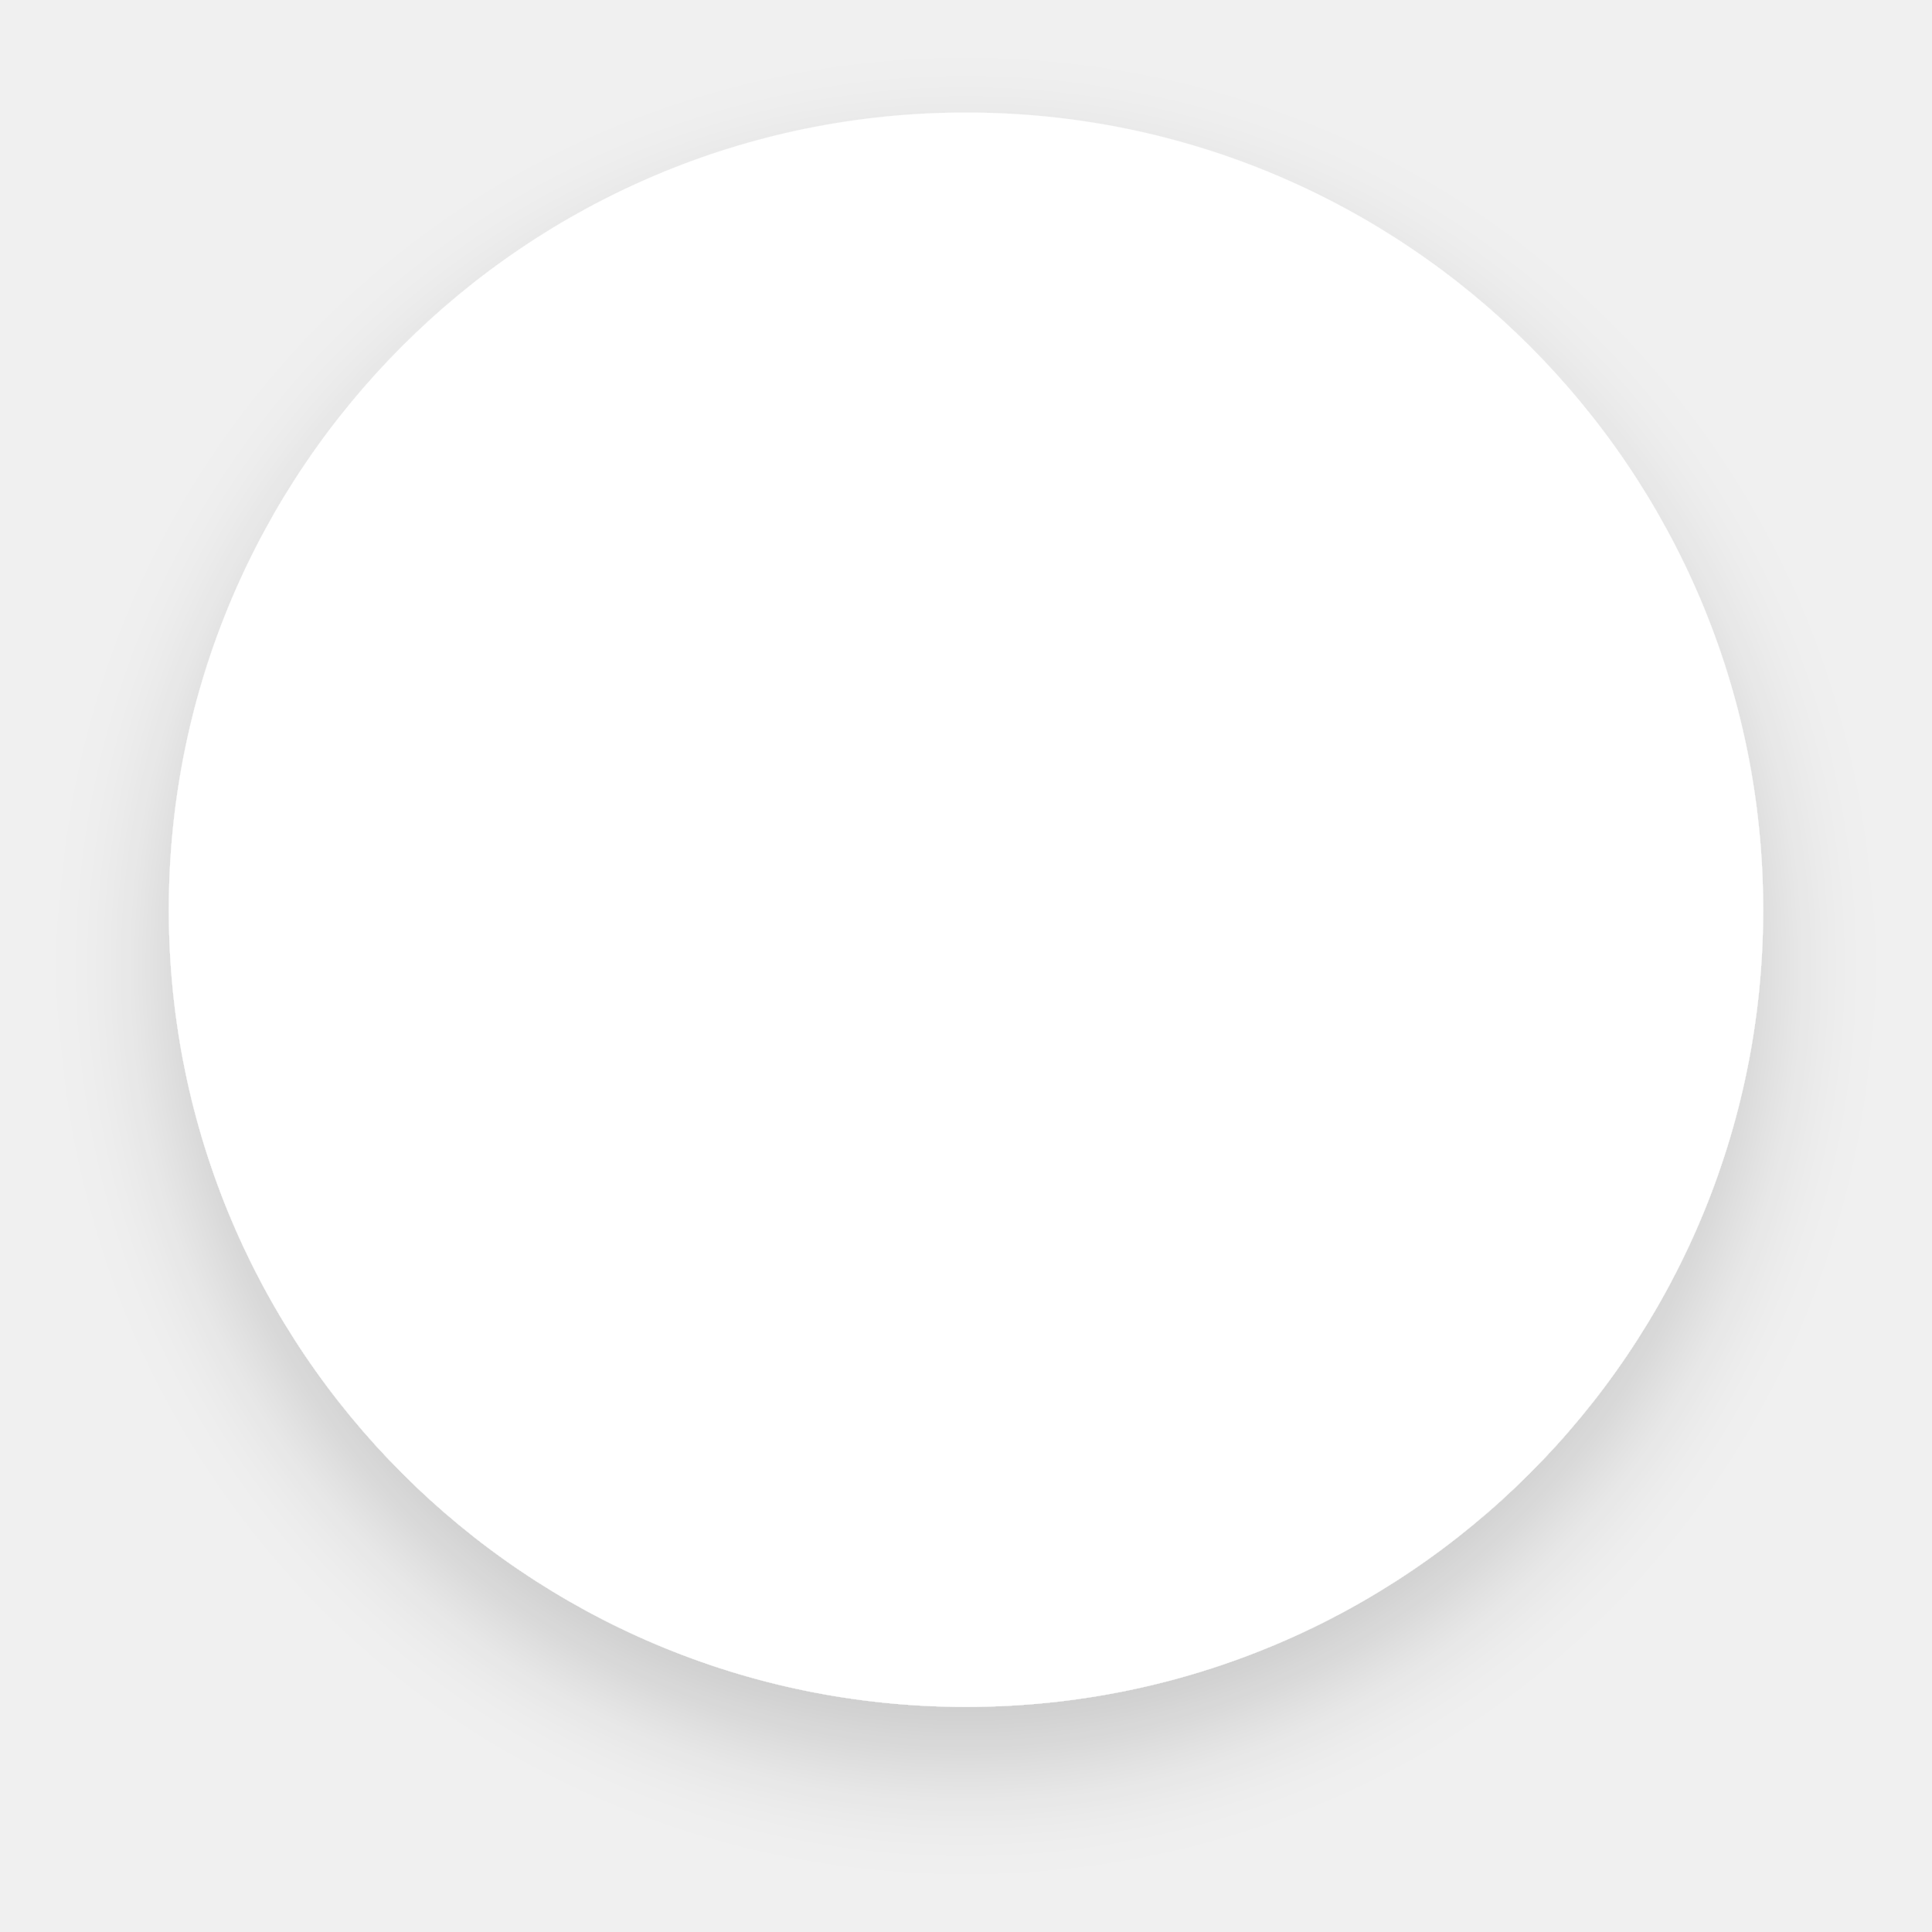
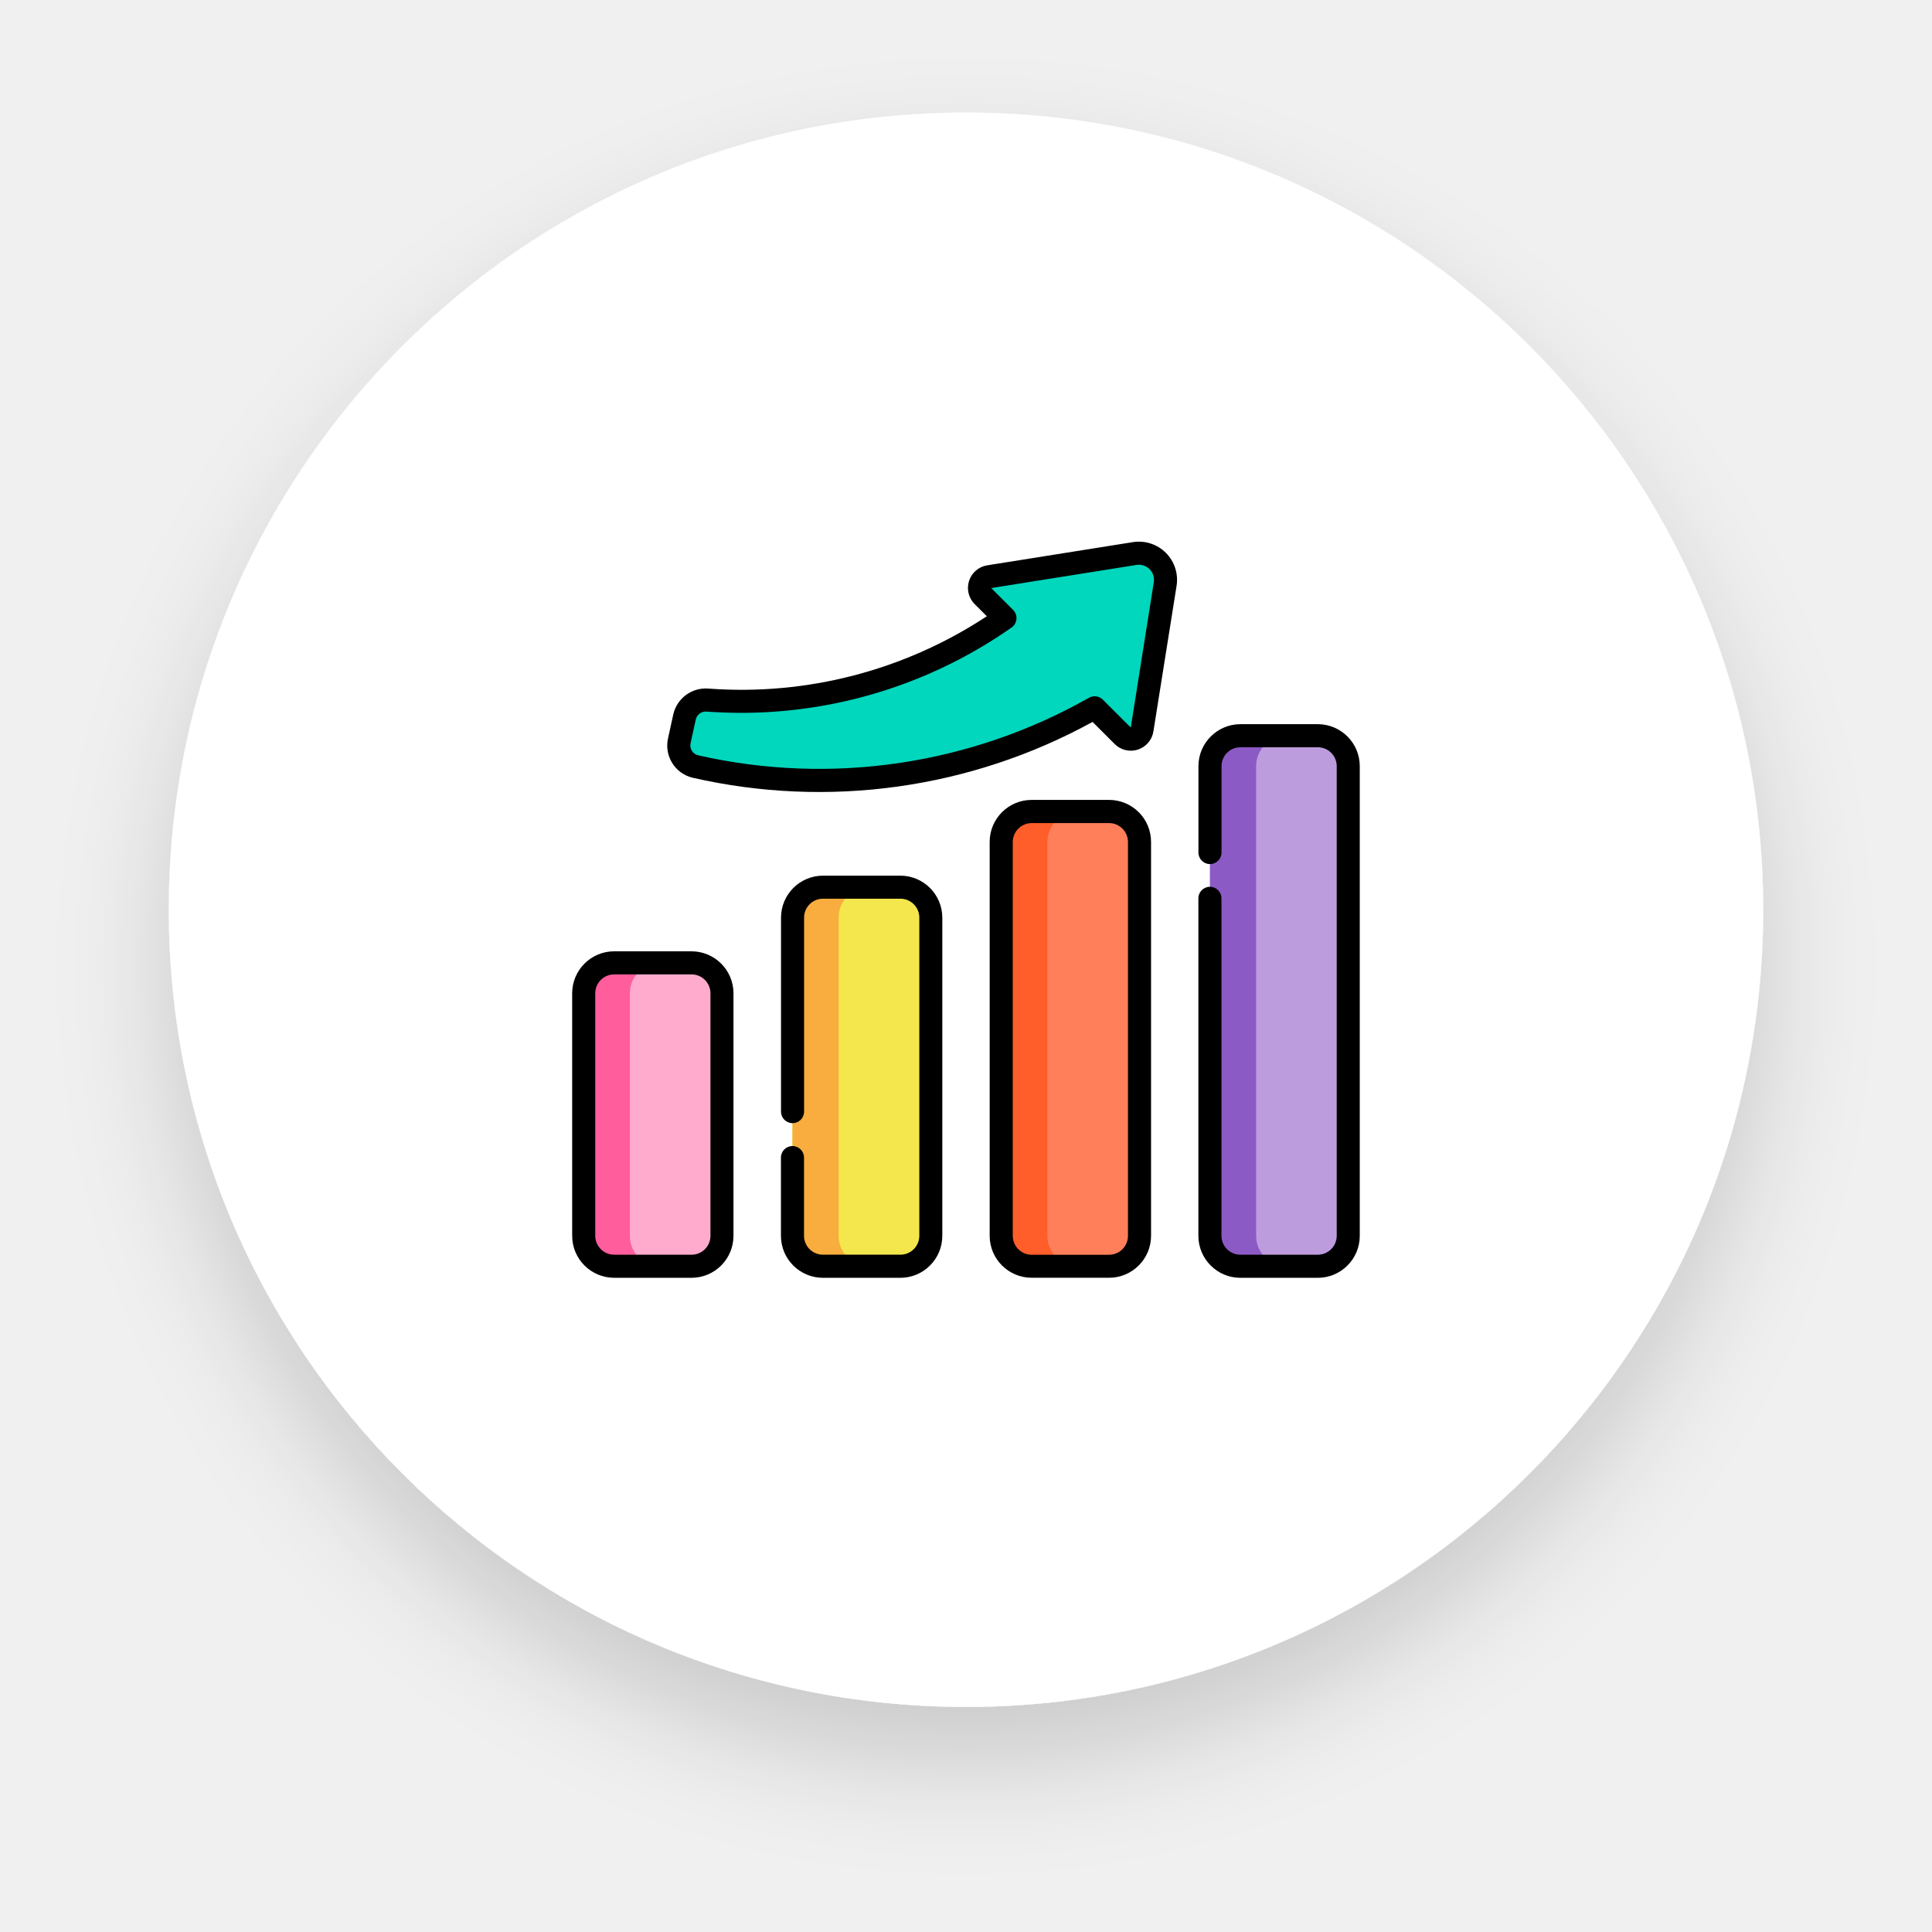
<svg xmlns="http://www.w3.org/2000/svg" width="103" height="103" viewBox="0 0 103 103">
  <defs>
    <filter id="Elipse_13737" x="0" y="0" width="103" height="103" filterUnits="userSpaceOnUse">
      <feOffset dy="3" input="SourceAlpha" />
      <feGaussianBlur stdDeviation="3" result="blur" />
      <feFlood flood-opacity="0.161" />
      <feComposite operator="in" in2="blur" />
      <feComposite in="SourceGraphic" />
    </filter>
  </defs>
-   <g id="Grupo_1186403" data-name="Grupo 1186403" transform="translate(9 6)">
-     <g transform="matrix(1, 0, 0, 1, -9, -6)" filter="url(#Elipse_13737)">
-       <circle id="Elipse_13737-2" data-name="Elipse 13737" cx="42.5" cy="42.5" r="42.5" transform="translate(9 6)" fill="#fff" />
+   <g id="Grupo_1186781" data-name="Grupo 1186781" transform="translate(-800 -2996)">
+     <g id="Grupo_1186403" data-name="Grupo 1186403" transform="translate(809 3002)">
+       <g transform="matrix(1, 0, 0, 1, -9, -6)" filter="url(#Elipse_13737)">
+         <circle id="Elipse_13737-2" data-name="Elipse 13737" cx="42.5" cy="42.5" r="42.5" transform="translate(9 6)" fill="#fff" />
+       </g>
+     </g>
+     <g id="aumentar" transform="translate(830.504 3024.877)">
+       <path id="Trazado_151328" data-name="Trazado 151328" d="M60,18.7H55.877a1.622,1.622,0,0,0-1.622,1.622V45.36a1.622,1.622,0,0,0,1.622,1.622H60a1.622,1.622,0,0,0,1.622-1.622V20.32A1.622,1.622,0,0,0,60,18.7Z" transform="translate(-20.251 -8.351)" fill="#bd9cde" />
+       <path id="Trazado_151329" data-name="Trazado 151329" d="M56.715,45.36V20.32A1.622,1.622,0,0,1,58.337,18.7h-2.46a1.622,1.622,0,0,0-1.622,1.622V45.36a1.622,1.622,0,0,0,1.622,1.622h2.46A1.623,1.623,0,0,1,56.715,45.36Z" transform="translate(-20.251 -8.351)" fill="#8c5ac5" />
+       <path id="Trazado_151330" data-name="Trazado 151330" d="M6.732,38.02H2.6A1.622,1.622,0,0,0,.981,39.642V52.573A1.622,1.622,0,0,0,2.6,54.2H6.732a1.622,1.622,0,0,0,1.622-1.622V39.642A1.623,1.623,0,0,0,6.732,38.02Z" transform="translate(-0.366 -15.564)" fill="#ffabcd" />
+       <path id="Trazado_151331" data-name="Trazado 151331" d="M3.442,52.573V39.642A1.622,1.622,0,0,1,5.064,38.02H2.6A1.622,1.622,0,0,0,.981,39.642V52.573A1.622,1.622,0,0,0,2.6,54.2h2.46A1.622,1.622,0,0,1,3.442,52.573Z" transform="translate(-0.366 -15.564)" fill="#ff5d9c" />
+       <path id="Trazado_151332" data-name="Trazado 151332" d="M24.49,31.579H20.362A1.622,1.622,0,0,0,18.739,33.2V50.169a1.622,1.622,0,0,0,1.622,1.622H24.49a1.622,1.622,0,0,0,1.622-1.622V33.2a1.622,1.622,0,0,0-1.622-1.622Z" transform="translate(-6.995 -13.16)" fill="#f4e74d" />
+       <path id="Trazado_151333" data-name="Trazado 151333" d="M21.2,50.169V33.2a1.622,1.622,0,0,1,1.622-1.622h-2.46A1.622,1.622,0,0,0,18.739,33.2V50.169a1.622,1.622,0,0,0,1.622,1.622h2.46A1.622,1.622,0,0,1,21.2,50.169Z" transform="translate(-6.995 -13.16)" fill="#f8ad3e" />
+       <path id="Trazado_151334" data-name="Trazado 151334" d="M42.247,25.138H38.119A1.622,1.622,0,0,0,36.5,26.76v21a1.622,1.622,0,0,0,1.622,1.622h4.128a1.622,1.622,0,0,0,1.622-1.622v-21A1.622,1.622,0,0,0,42.247,25.138Z" transform="translate(-13.623 -10.755)" fill="#ff7f5a" />
+       <path id="Trazado_151335" data-name="Trazado 151335" d="M38.957,47.765v-21a1.622,1.622,0,0,1,1.622-1.622h-2.46A1.622,1.622,0,0,0,36.5,26.76v21a1.622,1.622,0,0,0,1.622,1.622h2.46A1.622,1.622,0,0,1,38.957,47.765Z" transform="translate(-13.623 -10.755)" fill="#ff5d29" />
+       <path id="Trazado_151336" data-name="Trazado 151336" d="M9.949,14.542c.63.158,1.266.3,1.91.4a27.114,27.114,0,0,0,6.283.328A31.5,31.5,0,0,0,30.094,12.01c.385-.188.766-.389,1.148-.6l1.5,1.5a.6.6,0,0,0,1.023-.332L35,4.816a1.421,1.421,0,0,0-1.627-1.627L25.61,4.425a.6.6,0,0,0-.332,1.023l1.181,1.181c-.584.4-1.189.778-1.81,1.132a26.8,26.8,0,0,1-4.713,2.113,23.765,23.765,0,0,1-7.7,1.21c-.542,0-1.084-.034-1.626-.084a1.157,1.157,0,0,0-1.235.905L9.1,13.171a1.157,1.157,0,0,0,.847,1.371Z" transform="translate(-3.387 -2.556)" fill="#00d7bd" />
+       <path id="Trazado_151337" data-name="Trazado 151337" d="M59.639,17.716H55.511a2.24,2.24,0,0,0-2.238,2.238v4.606a.615.615,0,1,0,1.23,0V19.953a1.009,1.009,0,0,1,1.007-1.007h4.128a1.009,1.009,0,0,1,1.007,1.007V44.994A1.009,1.009,0,0,1,59.639,46H55.511A1.009,1.009,0,0,1,54.5,44.994V27a.615.615,0,1,0-1.23,0V44.994a2.24,2.24,0,0,0,2.238,2.238h4.128a2.24,2.24,0,0,0,2.238-2.238V19.953A2.24,2.24,0,0,0,59.639,17.716Z" transform="translate(-19.885 -7.985)" />
+       <path id="Trazado_151338" data-name="Trazado 151338" d="M2.238,54.444H6.366A2.24,2.24,0,0,0,8.6,52.207V39.276a2.24,2.24,0,0,0-2.238-2.238H2.238A2.24,2.24,0,0,0,0,39.276v12.93A2.24,2.24,0,0,0,2.238,54.444ZM1.23,39.276a1.008,1.008,0,0,1,1.007-1.007H6.366a1.009,1.009,0,0,1,1.007,1.007v12.93a1.009,1.009,0,0,1-1.007,1.007H2.238A1.009,1.009,0,0,1,1.23,52.207Z" transform="translate(0 -15.198)" />
+       <path id="Trazado_151339" data-name="Trazado 151339" d="M18.373,45.015a.615.615,0,0,0-.615.615V49.8A2.24,2.24,0,0,0,20,52.04h4.128A2.24,2.24,0,0,0,26.361,49.8V32.835A2.24,2.24,0,0,0,24.123,30.6H20a2.24,2.24,0,0,0-2.238,2.238V43.18a.615.615,0,1,0,1.23,0V32.835A1.009,1.009,0,0,1,20,31.828h4.128a1.009,1.009,0,0,1,1.007,1.007V49.8a1.008,1.008,0,0,1-1.007,1.007H20A1.009,1.009,0,0,1,18.988,49.8V45.63A.615.615,0,0,0,18.373,45.015Z" transform="translate(-6.628 -12.793)" />
+       <path id="Trazado_151340" data-name="Trazado 151340" d="M41.881,24.157H37.753a2.24,2.24,0,0,0-2.238,2.238v21a2.24,2.24,0,0,0,2.238,2.238h4.128A2.24,2.24,0,0,0,44.119,47.4v-21A2.24,2.24,0,0,0,41.881,24.157ZM42.888,47.4a1.009,1.009,0,0,1-1.007,1.007H37.753A1.009,1.009,0,0,1,36.746,47.4v-21a1.009,1.009,0,0,1,1.007-1.007h4.128a1.009,1.009,0,0,1,1.007,1.007Z" transform="translate(-13.257 -10.389)" />
+       <path id="Trazado_151341" data-name="Trazado 151341" d="M35.242,4.546a2.035,2.035,0,0,0-2.331-2.331L25.147,3.451a1.219,1.219,0,0,0-.67,2.066l.649.649A23.761,23.761,0,0,1,10.3,10.023a1.776,1.776,0,0,0-1.892,1.386l-.277,1.264a1.764,1.764,0,0,0,1.3,2.1A30.3,30.3,0,0,0,30.764,11.8l1.177,1.177a1.219,1.219,0,0,0,2.066-.67ZM32.8,12.1,31.309,10.61a.615.615,0,0,0-.732-.1A29.182,29.182,0,0,1,9.732,13.579a.54.54,0,0,1-.4-.642l.277-1.264a.543.543,0,0,1,.579-.424A25.114,25.114,0,0,0,26.439,6.771a.615.615,0,0,0,.088-.943L25.362,4.663,33.105,3.43a.805.805,0,0,1,.923.923Z" transform="translate(-3.02 -2.189)" />
    </g>
  </g>
</svg>
